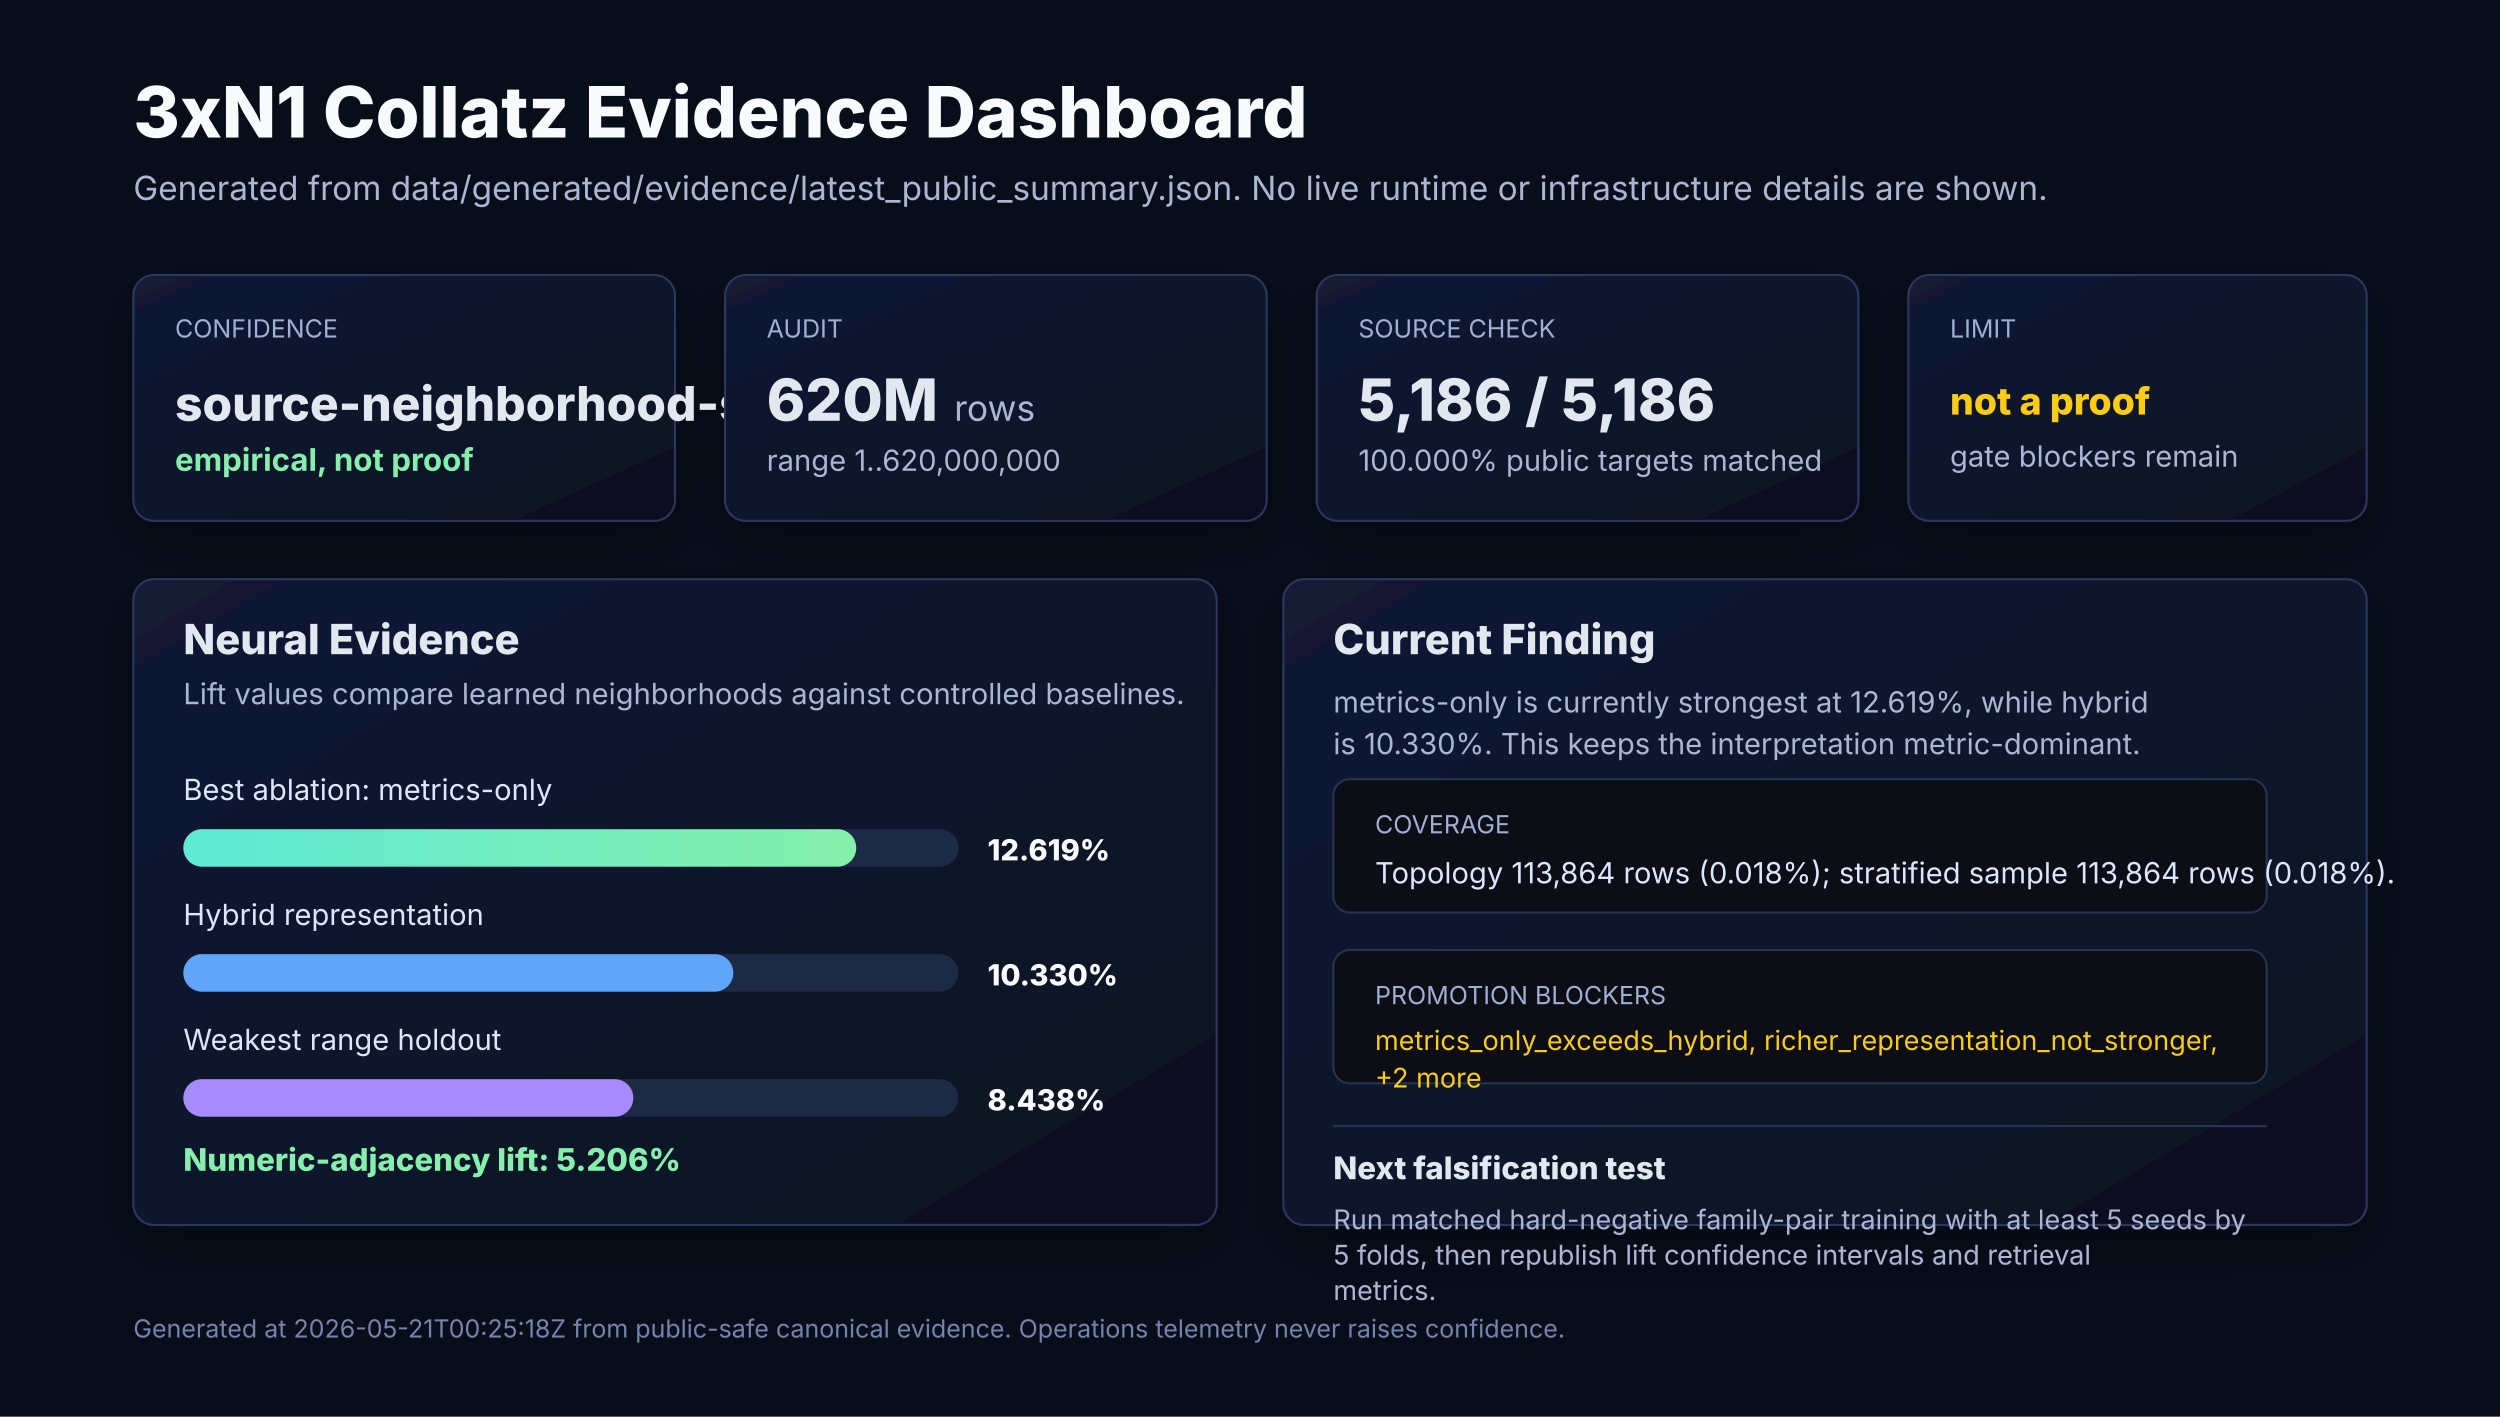
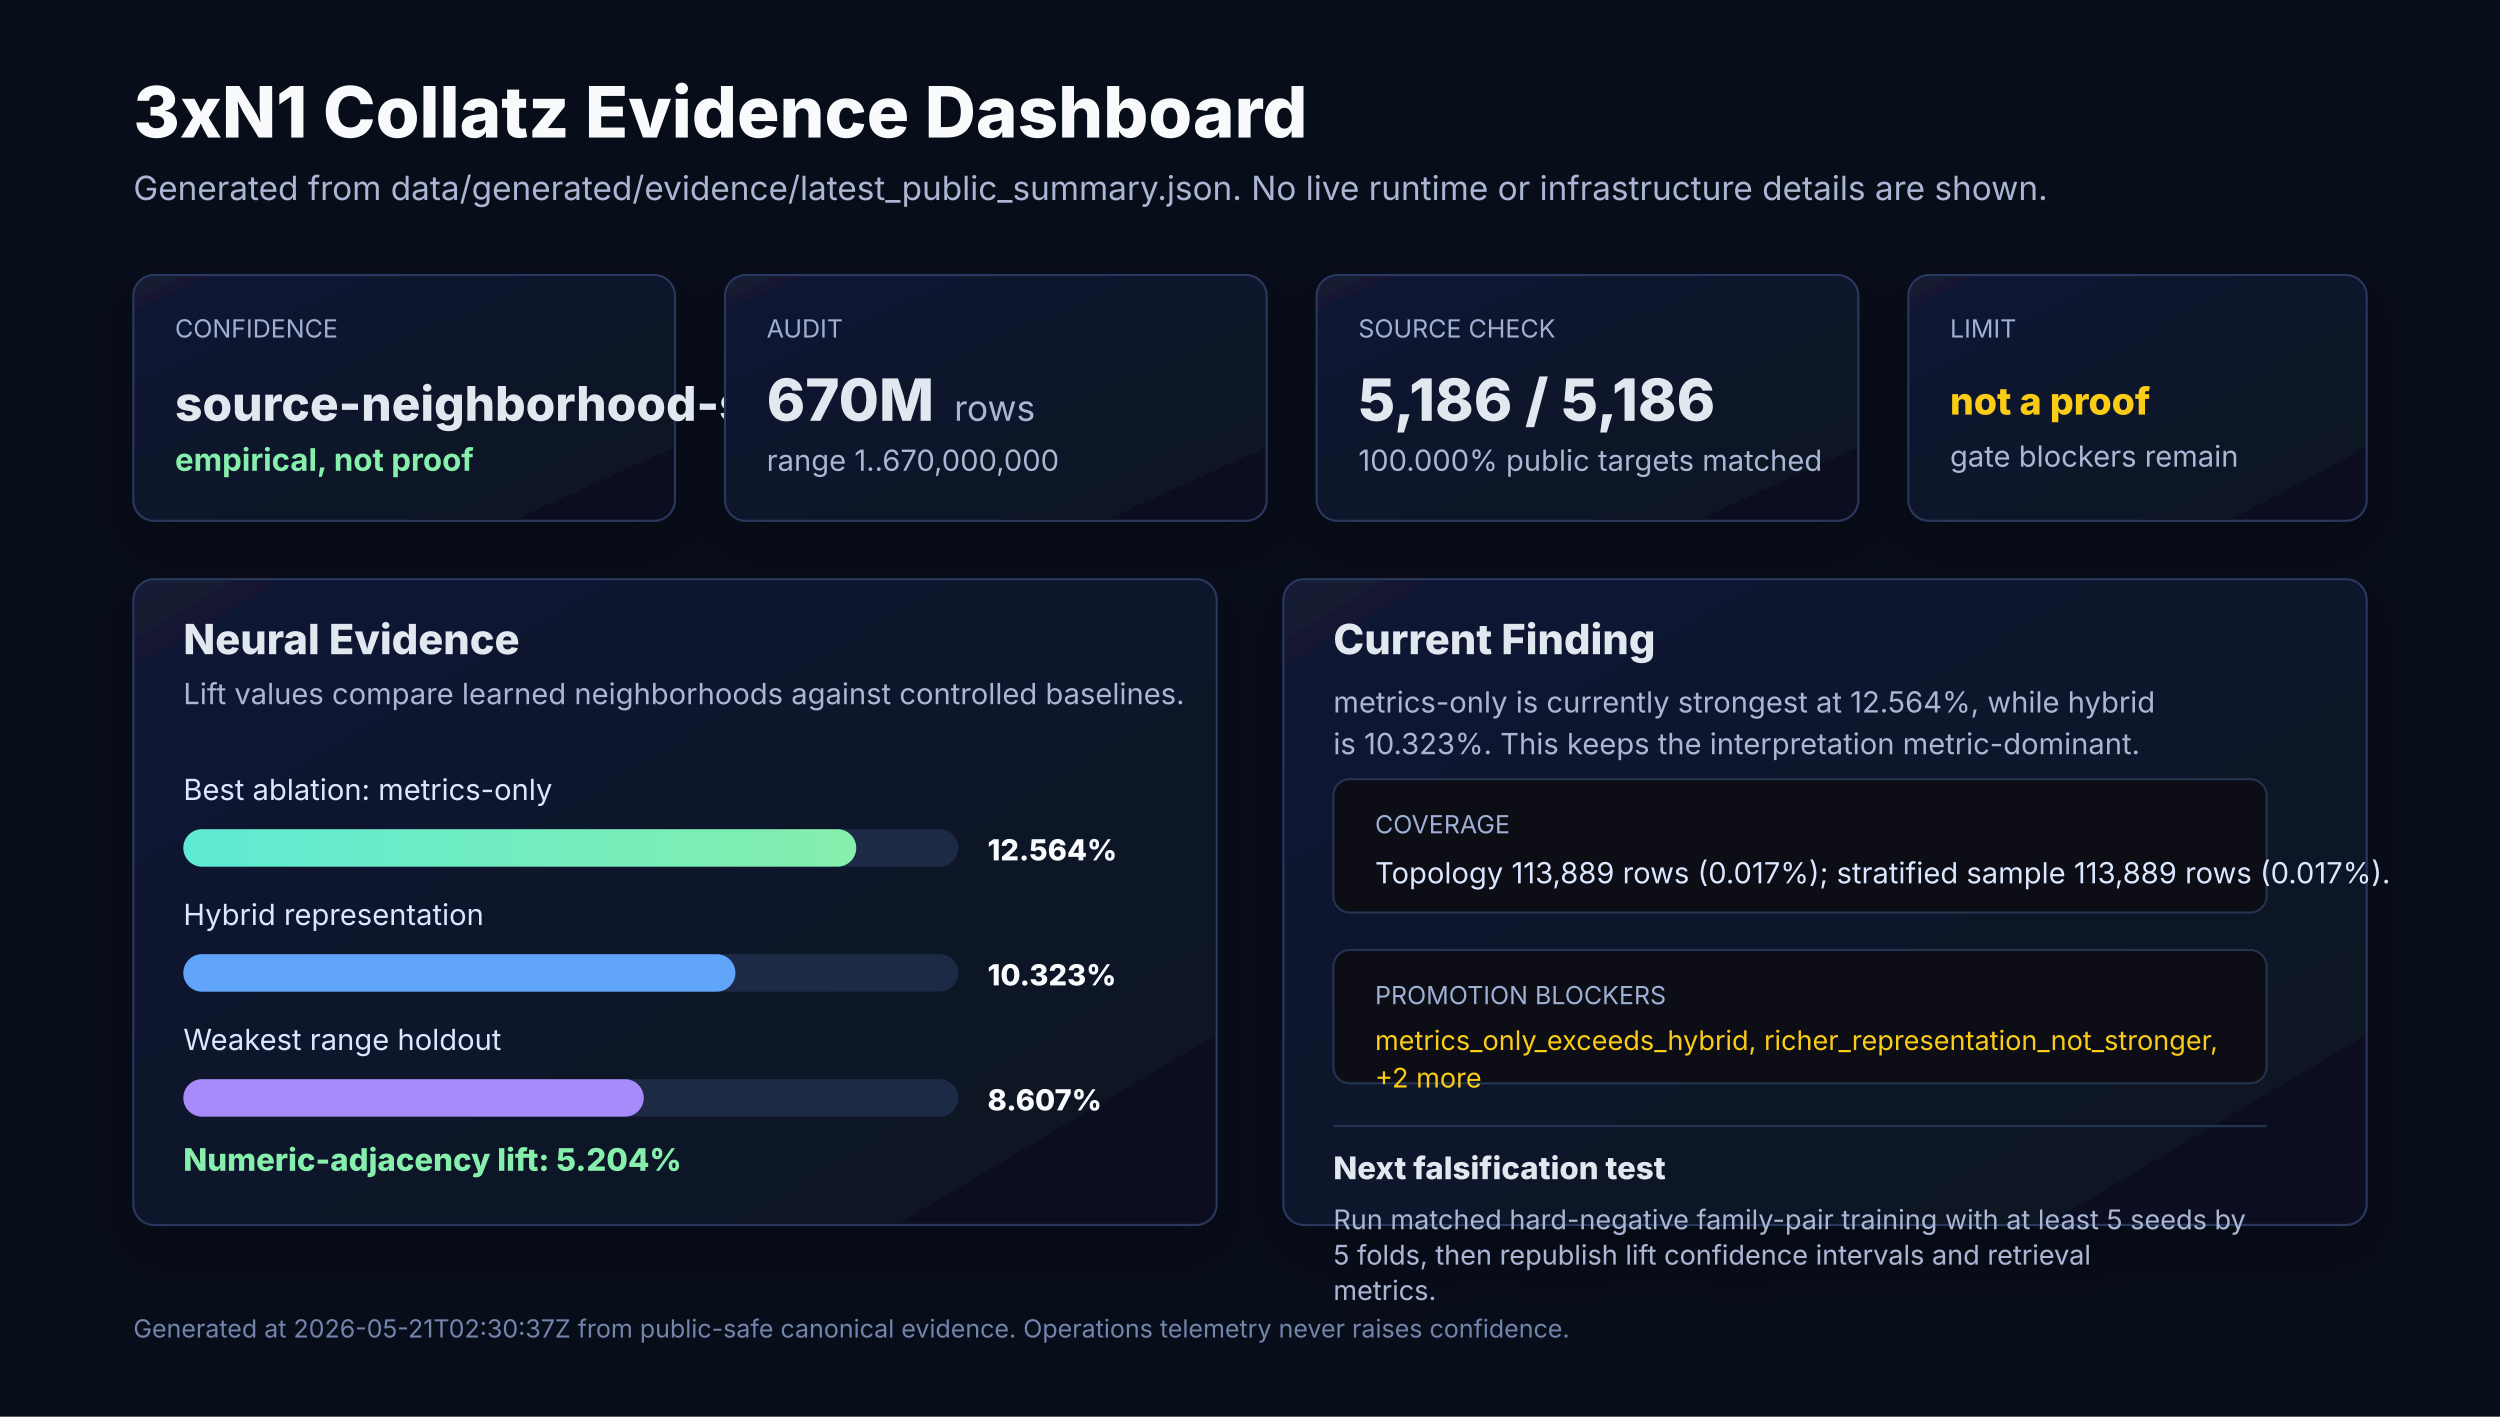
<svg xmlns="http://www.w3.org/2000/svg" width="1200" height="680" viewBox="0 0 1200 680" role="img" aria-labelledby="title desc">
  <defs>
    <linearGradient id="panel" x1="0" x2="1" y1="0" y2="1">
      <stop offset="0" stop-color="#121a34" />
      <stop offset="1" stop-color="#0b1020" />
    </linearGradient>
    <linearGradient id="green" x1="0" x2="1">
      <stop offset="0" stop-color="#5eead4" />
      <stop offset="1" stop-color="#86efac" />
    </linearGradient>
    <linearGradient id="gold" x1="0" x2="1">
      <stop offset="0" stop-color="#facc15" />
      <stop offset="1" stop-color="#fb7185" />
    </linearGradient>
    <filter id="softShadow" x="-20%" y="-20%" width="140%" height="140%">
      <feDropShadow dx="0" dy="10" stdDeviation="12" flood-color="#000000" flood-opacity=".28" />
    </filter>
  </defs>
  <rect width="1200" height="680" fill="#080d1a" />
  <text x="64" y="66" fill="#f8fafc" font-family="Inter, ui-sans-serif, system-ui, sans-serif" font-size="34" font-weight="800">3xN1 Collatz Evidence Dashboard</text>
  <text x="64" y="96" fill="#aab6d3" font-family="Inter, ui-sans-serif, system-ui, sans-serif" font-size="16">Generated from data/generated/evidence/latest_public_summary.json. No live runtime or infrastructure details are shown.</text>
  <g filter="url(#softShadow)">
    <rect x="64" y="132" width="260" height="118" rx="10" fill="url(#panel)" stroke="#2b385e" />
    <text x="84" y="162" fill="#9fb0d4" font-family="Inter, ui-sans-serif, system-ui, sans-serif" font-size="12">CONFIDENCE</text>
    <text x="84" y="202" fill="#e2e8f0" font-family="Inter, ui-sans-serif, system-ui, sans-serif" font-size="23" font-weight="800">source-neighborhood-supported</text>
    <text x="84" y="226" fill="#86efac" font-family="Inter, ui-sans-serif, system-ui, sans-serif" font-size="15" font-weight="700">empirical, not proof</text>
    <rect x="348" y="132" width="260" height="118" rx="10" fill="url(#panel)" stroke="#2b385e" />
    <text x="368" y="162" fill="#9fb0d4" font-family="Inter, ui-sans-serif, system-ui, sans-serif" font-size="12">AUDIT</text>
-     <text x="368" y="202" fill="#e2e8f0" font-family="Inter, ui-sans-serif, system-ui, sans-serif" font-size="28" font-weight="800">620M</text>
+     <text x="368" y="202" fill="#e2e8f0" font-family="Inter, ui-sans-serif, system-ui, sans-serif" font-size="28" font-weight="800">670M</text>
    <text x="458" y="202" fill="#aab6d3" font-family="Inter, ui-sans-serif, system-ui, sans-serif" font-size="17">rows</text>
-     <text x="368" y="226" fill="#aab6d3" font-family="Inter, ui-sans-serif, system-ui, sans-serif" font-size="14">range 1..620,000,000</text>
+     <text x="368" y="226" fill="#aab6d3" font-family="Inter, ui-sans-serif, system-ui, sans-serif" font-size="14">range 1..670,000,000</text>
    <rect x="632" y="132" width="260" height="118" rx="10" fill="url(#panel)" stroke="#2b385e" />
    <text x="652" y="162" fill="#9fb0d4" font-family="Inter, ui-sans-serif, system-ui, sans-serif" font-size="12">SOURCE CHECK</text>
    <text x="652" y="202" fill="#e2e8f0" font-family="Inter, ui-sans-serif, system-ui, sans-serif" font-size="28" font-weight="800">5,186 / 5,186</text>
    <text x="652" y="226" fill="#aab6d3" font-family="Inter, ui-sans-serif, system-ui, sans-serif" font-size="14">100.000% public targets matched</text>
    <rect x="916" y="132" width="220" height="118" rx="10" fill="url(#panel)" stroke="#2b385e" />
    <text x="936" y="162" fill="#9fb0d4" font-family="Inter, ui-sans-serif, system-ui, sans-serif" font-size="12">LIMIT</text>
    <text x="936" y="199" fill="#facc15" font-family="Inter, ui-sans-serif, system-ui, sans-serif" font-size="18" font-weight="800">not a proof</text>
    <text x="936" y="224" fill="#aab6d3" font-family="Inter, ui-sans-serif, system-ui, sans-serif" font-size="14">gate blockers remain</text>
  </g>
  <g filter="url(#softShadow)">
    <rect x="64" y="278" width="520" height="310" rx="10" fill="url(#panel)" stroke="#2b385e" />
    <text x="88" y="314" fill="#e2e8f0" font-family="Inter, ui-sans-serif, system-ui, sans-serif" font-size="20" font-weight="800">Neural Evidence</text>
    <text x="88" y="338" fill="#aab6d3" font-family="Inter, ui-sans-serif, system-ui, sans-serif" font-size="14">Lift values compare learned neighborhoods against controlled baselines.</text>
    <text x="88" y="384" fill="#dbe7ff" font-family="Inter, ui-sans-serif, system-ui, sans-serif" font-size="14">Best ablation: metrics-only</text>
    <rect x="88" y="398" width="372" height="18" rx="9" fill="#1f2a44" />
    <rect x="88" y="398" width="323" height="18" rx="9" fill="url(#green)" />
-     <text x="474" y="413" fill="#f8fafc" font-family="Inter, ui-sans-serif, system-ui, sans-serif" font-size="14" font-weight="800">12.619%</text>
+     <text x="474" y="413" fill="#f8fafc" font-family="Inter, ui-sans-serif, system-ui, sans-serif" font-size="14" font-weight="800">12.564%</text>
    <text x="88" y="444" fill="#dbe7ff" font-family="Inter, ui-sans-serif, system-ui, sans-serif" font-size="14">Hybrid representation</text>
    <rect x="88" y="458" width="372" height="18" rx="9" fill="#1f2a44" />
-     <rect x="88" y="458" width="264" height="18" rx="9" fill="#60a5fa" />
-     <text x="474" y="473" fill="#f8fafc" font-family="Inter, ui-sans-serif, system-ui, sans-serif" font-size="14" font-weight="800">10.330%</text>
+     <rect x="88" y="458" width="265" height="18" rx="9" fill="#60a5fa" />
+     <text x="474" y="473" fill="#f8fafc" font-family="Inter, ui-sans-serif, system-ui, sans-serif" font-size="14" font-weight="800">10.323%</text>
    <text x="88" y="504" fill="#dbe7ff" font-family="Inter, ui-sans-serif, system-ui, sans-serif" font-size="14">Weakest range holdout</text>
    <rect x="88" y="518" width="372" height="18" rx="9" fill="#1f2a44" />
-     <rect x="88" y="518" width="216" height="18" rx="9" fill="#a78bfa" />
-     <text x="474" y="533" fill="#f8fafc" font-family="Inter, ui-sans-serif, system-ui, sans-serif" font-size="14" font-weight="800">8.438%</text>
-     <text x="88" y="562" fill="#86efac" font-family="Inter, ui-sans-serif, system-ui, sans-serif" font-size="15" font-weight="800">Numeric-adjacency lift: 5.206%</text>
+     <rect x="88" y="518" width="221" height="18" rx="9" fill="#a78bfa" />
+     <text x="474" y="533" fill="#f8fafc" font-family="Inter, ui-sans-serif, system-ui, sans-serif" font-size="14" font-weight="800">8.607%</text>
+     <text x="88" y="562" fill="#86efac" font-family="Inter, ui-sans-serif, system-ui, sans-serif" font-size="15" font-weight="800">Numeric-adjacency lift: 5.204%</text>
  </g>
  <g filter="url(#softShadow)">
    <rect x="616" y="278" width="520" height="310" rx="10" fill="url(#panel)" stroke="#2b385e" />
    <text x="640" y="314" fill="#e2e8f0" font-family="Inter, ui-sans-serif, system-ui, sans-serif" font-size="20" font-weight="800">Current Finding</text>
-     <text x="640" y="342" fill="#aab6d3" font-family="Inter, ui-sans-serif, system-ui, sans-serif" font-size="14">metrics-only is currently strongest at 12.619%, while hybrid</text>
-     <text x="640" y="362" fill="#aab6d3" font-family="Inter, ui-sans-serif, system-ui, sans-serif" font-size="14">is 10.330%. This keeps the interpretation metric-dominant.</text>
+     <text x="640" y="342" fill="#aab6d3" font-family="Inter, ui-sans-serif, system-ui, sans-serif" font-size="14">metrics-only is currently strongest at 12.564%, while hybrid</text>
+     <text x="640" y="362" fill="#aab6d3" font-family="Inter, ui-sans-serif, system-ui, sans-serif" font-size="14">is 10.323%. This keeps the interpretation metric-dominant.</text>
    <rect x="640" y="374" width="448" height="64" rx="8" fill="#070b16" stroke="#263450" />
    <text x="660" y="400" fill="#9fb0d4" font-family="Inter, ui-sans-serif, system-ui, sans-serif" font-size="12">COVERAGE</text>
-     <text x="660" y="424" fill="#dbe7ff" font-family="Inter, ui-sans-serif, system-ui, sans-serif" font-size="14">Topology 113,864 rows (0.018%); stratified sample 113,864 rows (0.018%).</text>
+     <text x="660" y="424" fill="#dbe7ff" font-family="Inter, ui-sans-serif, system-ui, sans-serif" font-size="14">Topology 113,889 rows (0.017%); stratified sample 113,889 rows (0.017%).</text>
    <rect x="640" y="456" width="448" height="64" rx="8" fill="#070b16" stroke="#263450" />
    <text x="660" y="482" fill="#9fb0d4" font-family="Inter, ui-sans-serif, system-ui, sans-serif" font-size="12">PROMOTION BLOCKERS</text>
    <text x="660" y="504" fill="#facc15" font-family="Inter, ui-sans-serif, system-ui, sans-serif" font-size="13">metrics_only_exceeds_hybrid, richer_representation_not_stronger,</text>
    <text x="660" y="522" fill="#facc15" font-family="Inter, ui-sans-serif, system-ui, sans-serif" font-size="13">+2 more</text>
    <rect x="640" y="540" width="448" height="1" fill="#263450" />
    <text x="640" y="566" fill="#e2e8f0" font-family="Inter, ui-sans-serif, system-ui, sans-serif" font-size="15" font-weight="800">Next falsification test</text>
    <text x="640" y="590" fill="#aab6d3" font-family="Inter, ui-sans-serif, system-ui, sans-serif" font-size="13">Run matched hard-negative family-pair training with at least 5 seeds by</text>
    <text x="640" y="607" fill="#aab6d3" font-family="Inter, ui-sans-serif, system-ui, sans-serif" font-size="13">5 folds, then republish lift confidence intervals and retrieval</text>
    <text x="640" y="624" fill="#aab6d3" font-family="Inter, ui-sans-serif, system-ui, sans-serif" font-size="13">metrics.</text>
  </g>
-   <text x="64" y="642" fill="#7384ad" font-family="Inter, ui-sans-serif, system-ui, sans-serif" font-size="12">Generated at 2026-05-21T00:25:18Z from public-safe canonical evidence. Operations telemetry never raises confidence.</text>
+   <text x="64" y="642" fill="#7384ad" font-family="Inter, ui-sans-serif, system-ui, sans-serif" font-size="12">Generated at 2026-05-21T02:30:37Z from public-safe canonical evidence. Operations telemetry never raises confidence.</text>
</svg>
